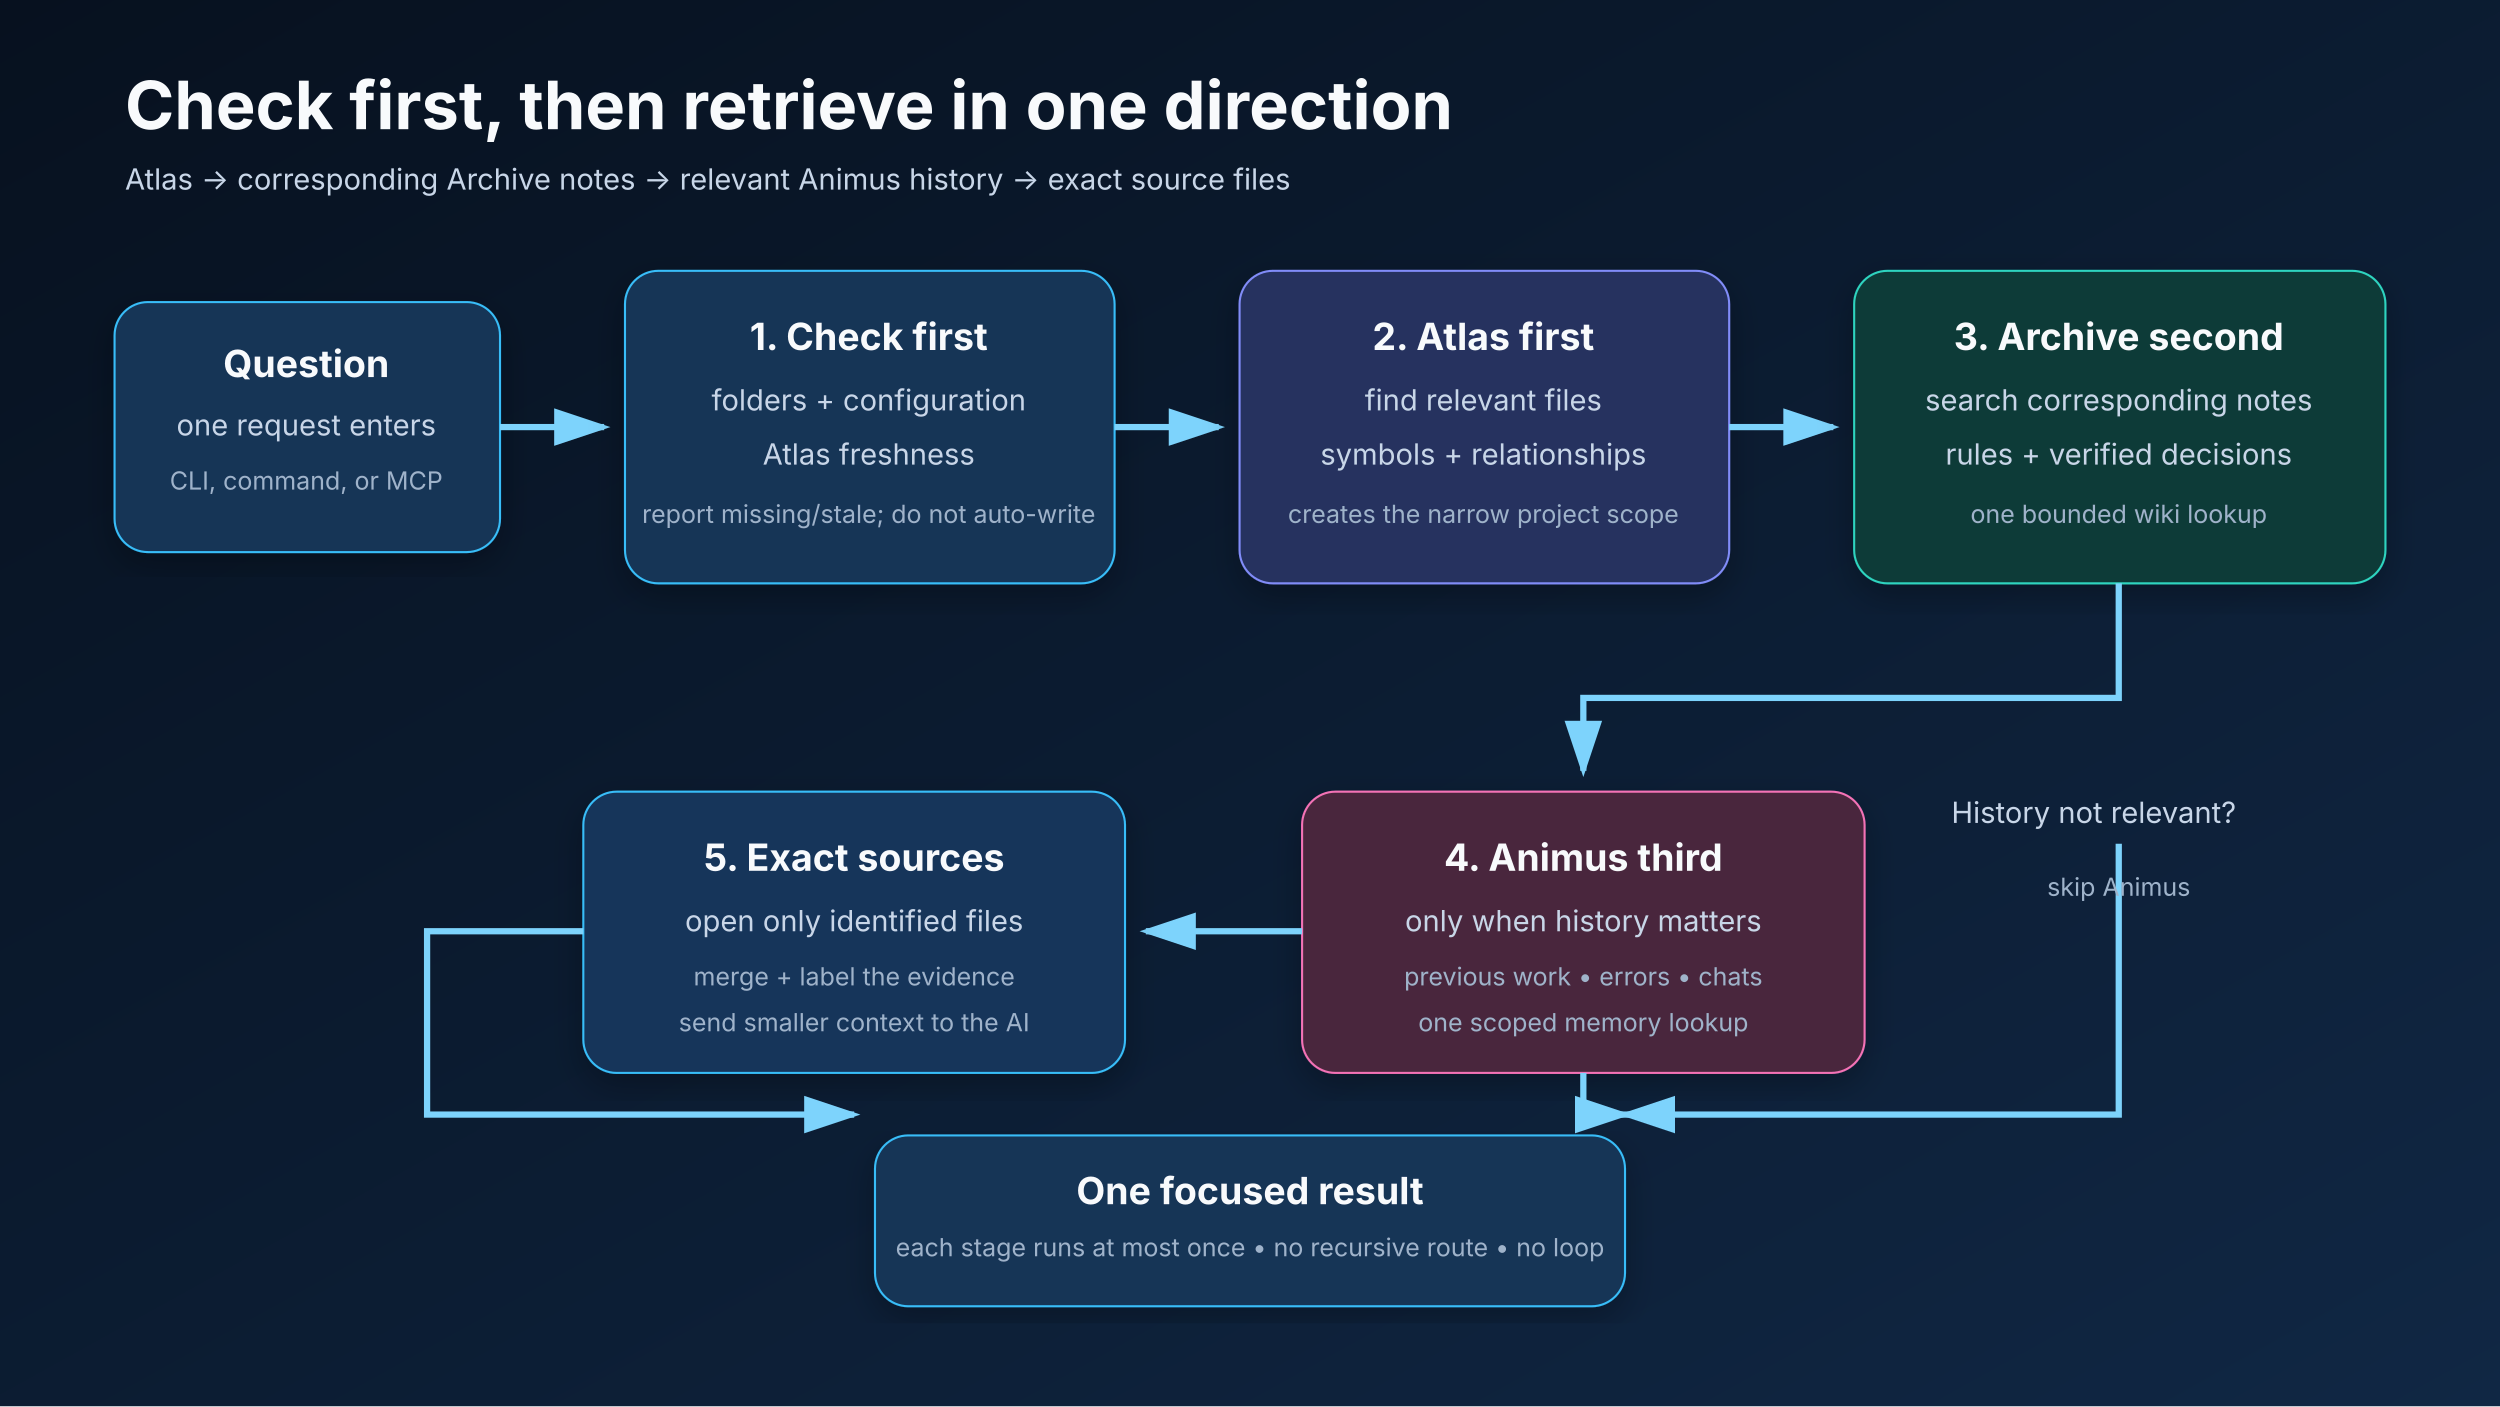
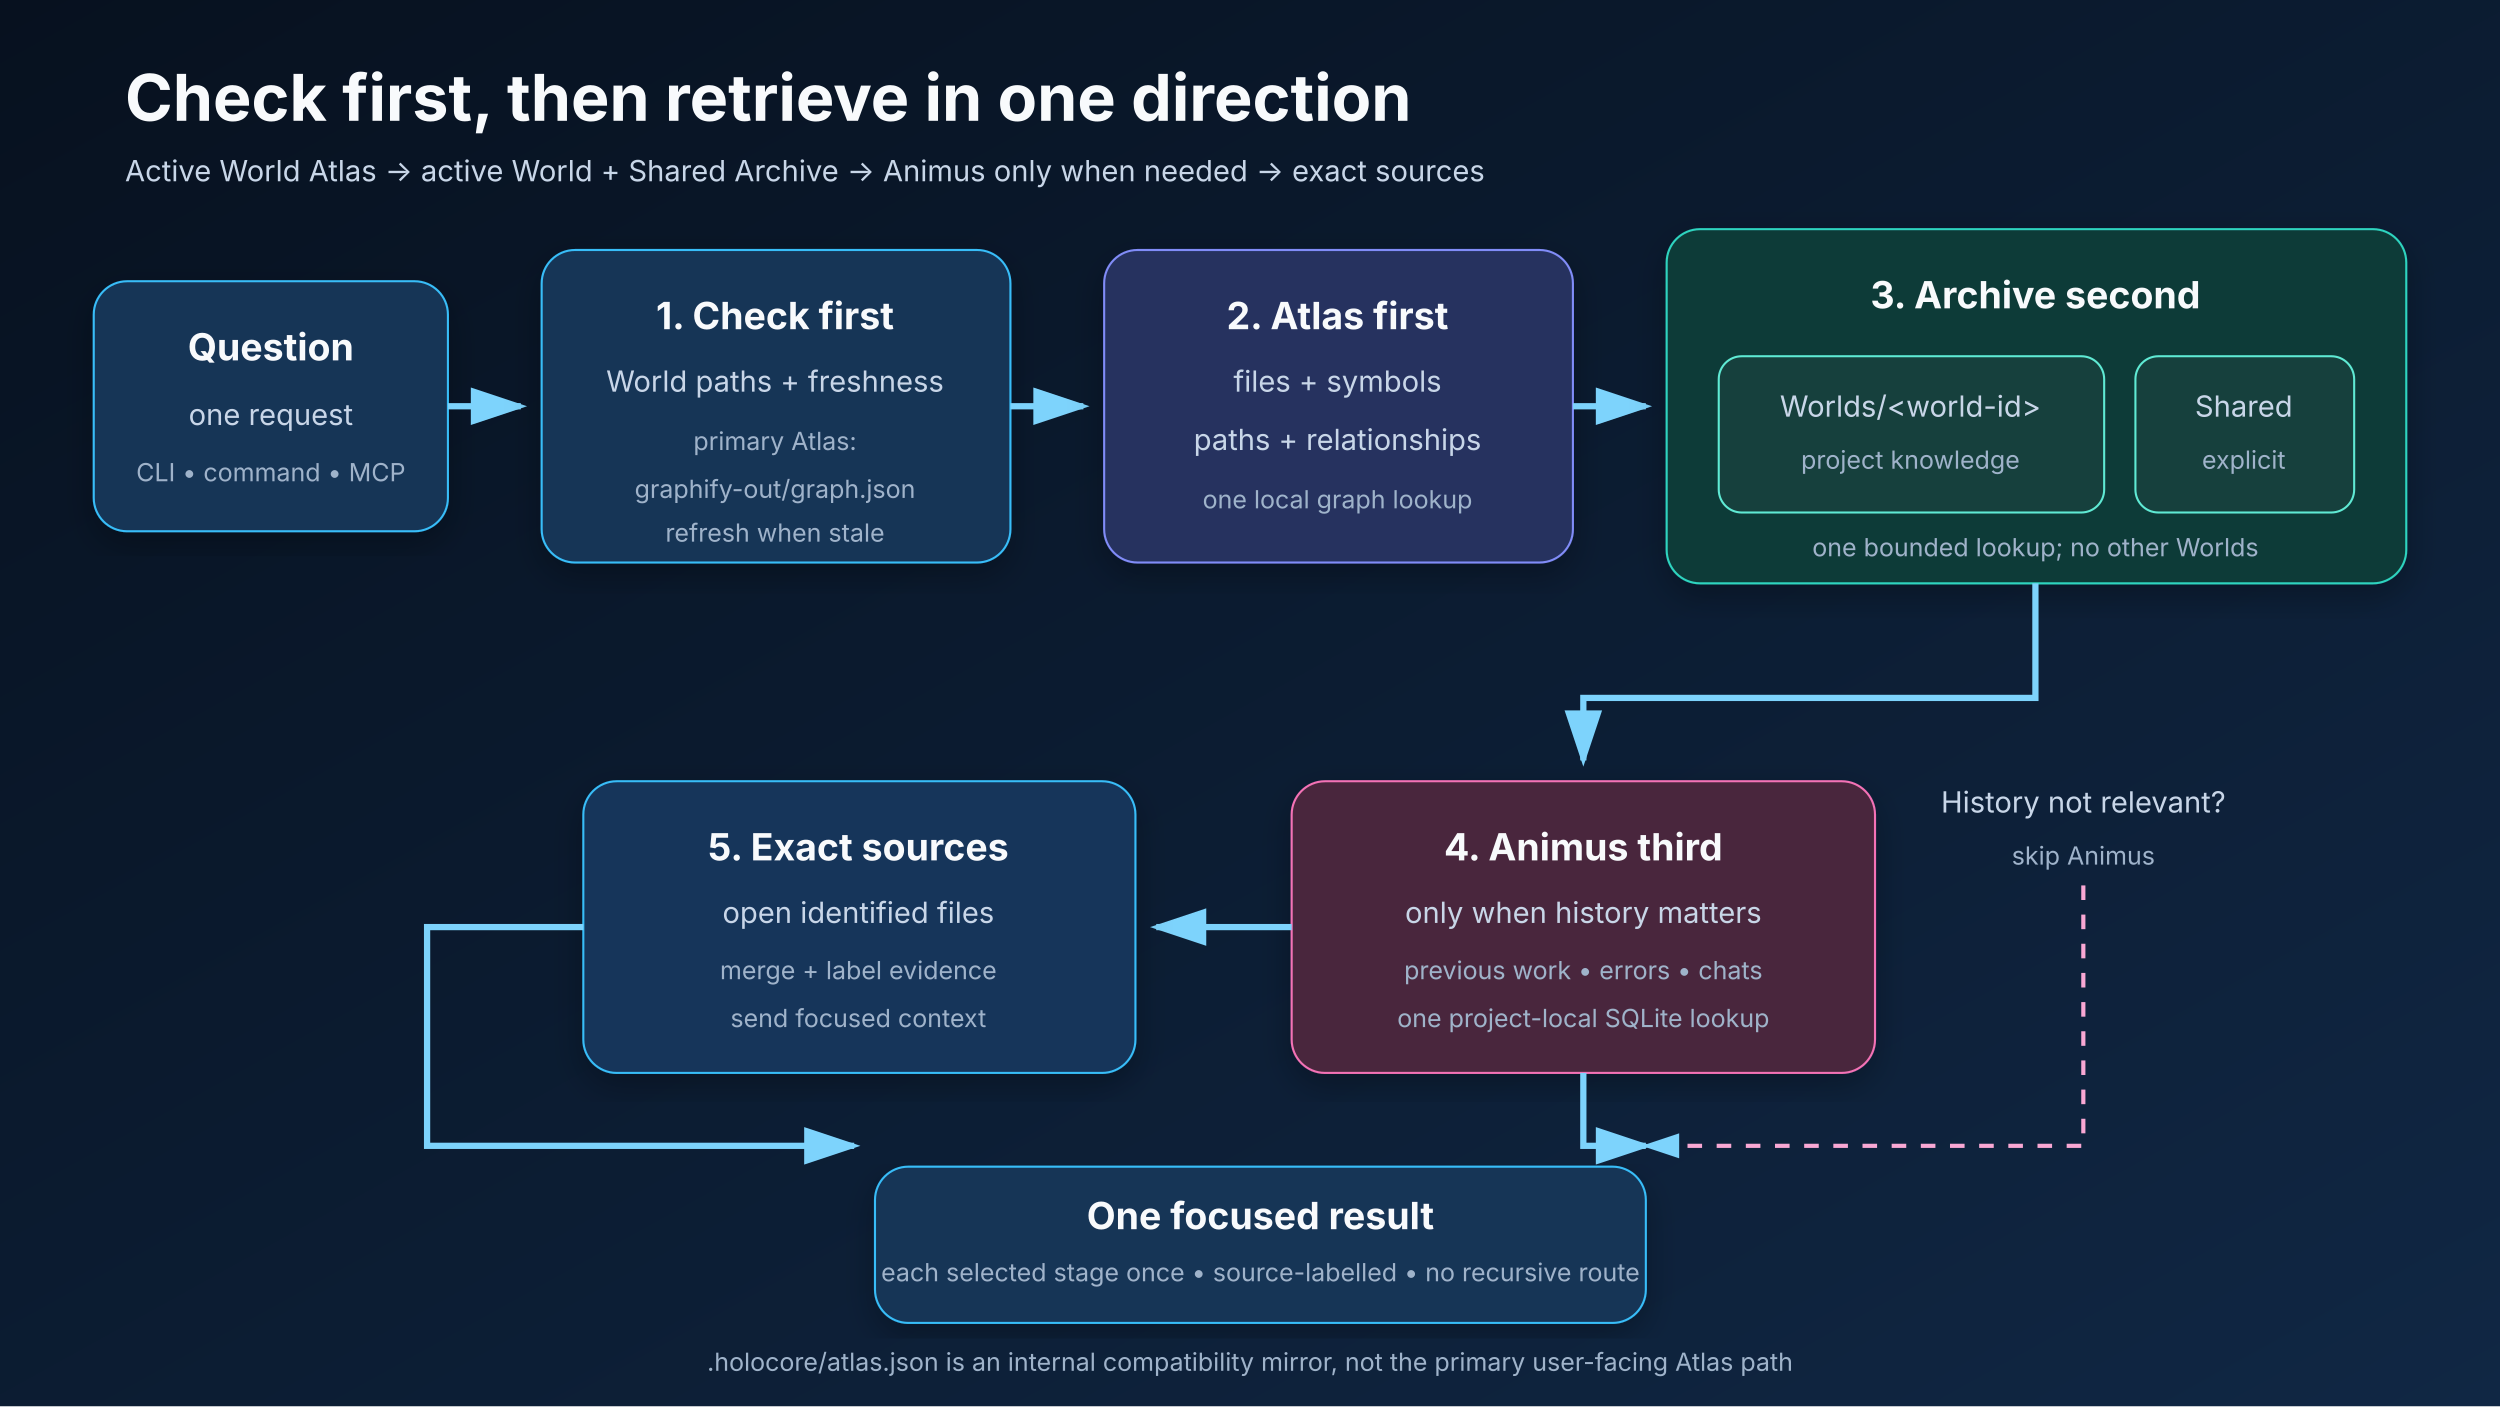
<svg xmlns="http://www.w3.org/2000/svg" width="1200" height="675" viewBox="0 0 1200 675" role="img" aria-labelledby="title desc">
  <defs>
    <linearGradient id="bg" x1="0" y1="0" x2="1" y2="1">
      <stop stop-color="#07111f" />
      <stop offset="1" stop-color="#102744" />
    </linearGradient>
    <filter id="s">
-       <feDropShadow dx="0" dy="6" stdDeviation="8" flood-opacity=".28" />
+       <feDropShadow dx="0" dy="6" stdDeviation="8" flood-color="#000" flood-opacity=".28" />
    </filter>
    <marker id="a" markerWidth="10" markerHeight="10" refX="8" refY="3" orient="auto">
      <path d="M0 0L0 6L9 3z" fill="#7dd3fc" />
    </marker>
-     <style>.f{font-family:Inter,Segoe UI,Arial,sans-serif}.t{fill:#f8fafc;font-size:32px;font-weight:700}.h{fill:#f8fafc;font-size:18px;font-weight:700}.p{fill:#c8d6e8;font-size:14px}.n{fill:#9fb3ca;font-size:12px}.l{stroke:#7dd3fc;stroke-width:3;fill:none;marker-end:url(#a)}</style>
+     <style>.f{font-family:Inter,Segoe UI,Arial,sans-serif}.t{fill:#f8fafc;font-size:31px;font-weight:700}.h{fill:#f8fafc;font-size:18px;font-weight:700}.p{fill:#c8d6e8;font-size:14px}.n{fill:#9fb3ca;font-size:12px}.l{stroke:#7dd3fc;stroke-width:3;fill:none;marker-end:url(#a)}.skip{stroke:#f9a8d4;stroke-width:2;stroke-dasharray:7 7;fill:none;marker-end:url(#a)}</style>
  </defs>
  <rect width="1200" height="675" fill="url(#bg)" />
-   <text x="60" y="62" class="f t">Check first, then retrieve in one direction</text>
-   <text x="60" y="91" class="f p">Atlas → corresponding Archive notes → relevant Animus history → exact source files</text>
+   <text x="60" y="58" class="f t">Check first, then retrieve in one direction</text>
+   <text x="60" y="87" class="f p">Active World Atlas → active World + Shared Archive → Animus only when needed → exact sources</text>
  <g filter="url(#s)">
-     <rect x="55" y="145" width="185" height="120" rx="16" fill="#173456" stroke="#38bdf8" />
-     <text x="147" y="181" text-anchor="middle" class="f h">Question</text>
-     <text x="147" y="209" text-anchor="middle" class="f p">one request enters</text>
-     <text x="147" y="235" text-anchor="middle" class="f n">CLI, command, or MCP</text>
+     <rect x="45" y="135" width="170" height="120" rx="16" fill="#173456" stroke="#38bdf8" />
+     <text x="130" y="173" text-anchor="middle" class="f h">Question</text>
+     <text x="130" y="204" text-anchor="middle" class="f p">one request</text>
+     <text x="130" y="231" text-anchor="middle" class="f n">CLI • command • MCP</text>
  </g>
-   <path d="M240 205H290" class="l" />
+   <path d="M215 195H250" class="l" />
  <g filter="url(#s)">
-     <rect x="300" y="130" width="235" height="150" rx="16" fill="#173456" stroke="#38bdf8" />
-     <text x="417" y="168" text-anchor="middle" class="f h">1. Check first</text>
-     <text x="417" y="197" text-anchor="middle" class="f p">folders + configuration</text>
-     <text x="417" y="223" text-anchor="middle" class="f p">Atlas freshness</text>
-     <text x="417" y="251" text-anchor="middle" class="f n">report missing/stale; do not auto-write</text>
+     <rect x="260" y="120" width="225" height="150" rx="16" fill="#173456" stroke="#38bdf8" />
+     <text x="372" y="158" text-anchor="middle" class="f h">1. Check first</text>
+     <text x="372" y="188" text-anchor="middle" class="f p">World paths + freshness</text>
+     <text x="372" y="216" text-anchor="middle" class="f n">primary Atlas:</text>
+     <text x="372" y="239" text-anchor="middle" class="f n">graphify-out/graph.json</text>
+     <text x="372" y="260" text-anchor="middle" class="f n">refresh when stale</text>
  </g>
-   <path d="M535 205H585" class="l" />
+   <path d="M485 195H520" class="l" />
  <g filter="url(#s)">
-     <rect x="595" y="130" width="235" height="150" rx="16" fill="#25325f" stroke="#818cf8" />
-     <text x="712" y="168" text-anchor="middle" class="f h">2. Atlas first</text>
-     <text x="712" y="197" text-anchor="middle" class="f p">find relevant files</text>
-     <text x="712" y="223" text-anchor="middle" class="f p">symbols + relationships</text>
-     <text x="712" y="251" text-anchor="middle" class="f n">creates the narrow project scope</text>
+     <rect x="530" y="120" width="225" height="150" rx="16" fill="#25325f" stroke="#818cf8" />
+     <text x="642" y="158" text-anchor="middle" class="f h">2. Atlas first</text>
+     <text x="642" y="188" text-anchor="middle" class="f p">files + symbols</text>
+     <text x="642" y="216" text-anchor="middle" class="f p">paths + relationships</text>
+     <text x="642" y="244" text-anchor="middle" class="f n">one local graph lookup</text>
  </g>
-   <path d="M830 205H880" class="l" />
+   <path d="M755 195H790" class="l" />
  <g filter="url(#s)">
-     <rect x="890" y="130" width="255" height="150" rx="16" fill="#113b39" stroke="#2dd4bf" />
-     <text x="1017" y="168" text-anchor="middle" class="f h">3. Archive second</text>
-     <text x="1017" y="197" text-anchor="middle" class="f p">search corresponding notes</text>
-     <text x="1017" y="223" text-anchor="middle" class="f p">rules + verified decisions</text>
-     <text x="1017" y="251" text-anchor="middle" class="f n">one bounded wiki lookup</text>
+     <rect x="800" y="110" width="355" height="170" rx="16" fill="#113b39" stroke="#2dd4bf" />
+     <text x="977" y="148" text-anchor="middle" class="f h">3. Archive second</text>
+     <rect x="825" y="171" width="185" height="75" rx="11" fill="#173f3c" stroke="#5eead4" />
+     <text x="917" y="200" text-anchor="middle" class="f p">Worlds/&lt;world-id&gt;</text>
+     <text x="917" y="225" text-anchor="middle" class="f n">project knowledge</text>
+     <rect x="1025" y="171" width="105" height="75" rx="11" fill="#173f3c" stroke="#5eead4" />
+     <text x="1077" y="200" text-anchor="middle" class="f p">Shared</text>
+     <text x="1077" y="225" text-anchor="middle" class="f n">explicit</text>
+     <text x="977" y="267" text-anchor="middle" class="f n">one bounded lookup; no other Worlds</text>
  </g>
-   <path d="M1017 280V335H760V370" class="l" />
+   <path d="M977 280V335H760V365" class="l" />
  <g filter="url(#s)">
-     <rect x="625" y="380" width="270" height="135" rx="16" fill="#4a283e" stroke="#f472b6" />
-     <text x="760" y="418" text-anchor="middle" class="f h">4. Animus third</text>
-     <text x="760" y="447" text-anchor="middle" class="f p">only when history matters</text>
-     <text x="760" y="473" text-anchor="middle" class="f n">previous work • errors • chats</text>
-     <text x="760" y="495" text-anchor="middle" class="f n">one scoped memory lookup</text>
+     <rect x="620" y="375" width="280" height="140" rx="16" fill="#4a283e" stroke="#f472b6" />
+     <text x="760" y="413" text-anchor="middle" class="f h">4. Animus third</text>
+     <text x="760" y="443" text-anchor="middle" class="f p">only when history matters</text>
+     <text x="760" y="470" text-anchor="middle" class="f n">previous work • errors • chats</text>
+     <text x="760" y="493" text-anchor="middle" class="f n">one project-local SQLite lookup</text>
  </g>
-   <path d="M625 447H550" class="l" />
+   <path d="M620 445H555" class="l" />
  <g filter="url(#s)">
-     <rect x="280" y="380" width="260" height="135" rx="16" fill="#16345a" stroke="#38bdf8" />
-     <text x="410" y="418" text-anchor="middle" class="f h">5. Exact sources</text>
-     <text x="410" y="447" text-anchor="middle" class="f p">open only identified files</text>
-     <text x="410" y="473" text-anchor="middle" class="f n">merge + label the evidence</text>
-     <text x="410" y="495" text-anchor="middle" class="f n">send smaller context to the AI</text>
+     <rect x="280" y="375" width="265" height="140" rx="16" fill="#16345a" stroke="#38bdf8" />
+     <text x="412" y="413" text-anchor="middle" class="f h">5. Exact sources</text>
+     <text x="412" y="443" text-anchor="middle" class="f p">open identified files</text>
+     <text x="412" y="470" text-anchor="middle" class="f n">merge + label evidence</text>
+     <text x="412" y="493" text-anchor="middle" class="f n">send focused context</text>
  </g>
-   <path d="M280 447H205V535H410" class="l" />
+   <path d="M280 445H205V550H410" class="l" />
+   <text x="1000" y="390" text-anchor="middle" class="f p">History not relevant?</text>
+   <text x="1000" y="415" text-anchor="middle" class="f n">skip Animus</text>
+   <path d="M1000 425V550H790" class="skip" />
+   <path d="M760 515V550H790" class="l" />
  <g filter="url(#s)">
-     <rect x="420" y="545" width="360" height="82" rx="16" fill="#173456" stroke="#38bdf8" />
-     <text x="600" y="578" text-anchor="middle" class="f h">One focused result</text>
-     <text x="600" y="603" text-anchor="middle" class="f n">each stage runs at most once • no recursive route • no loop</text>
+     <rect x="420" y="560" width="370" height="75" rx="16" fill="#173456" stroke="#38bdf8" />
+     <text x="605" y="590" text-anchor="middle" class="f h">One focused result</text>
+     <text x="605" y="615" text-anchor="middle" class="f n">each selected stage once • source-labelled • no recursive route</text>
  </g>
-   <path d="M760 515V535H780" class="l" />
-   <text x="1005" y="395" text-anchor="middle" class="f p">History not relevant?</text>
-   <path d="M1017 405V535H780" class="l" />
-   <text x="1017" y="430" text-anchor="middle" class="f n">skip Animus</text>
+   <text x="600" y="658" text-anchor="middle" class="f n">.holocore/atlas.json is an internal compatibility mirror, not the primary user-facing Atlas path</text>
</svg>
